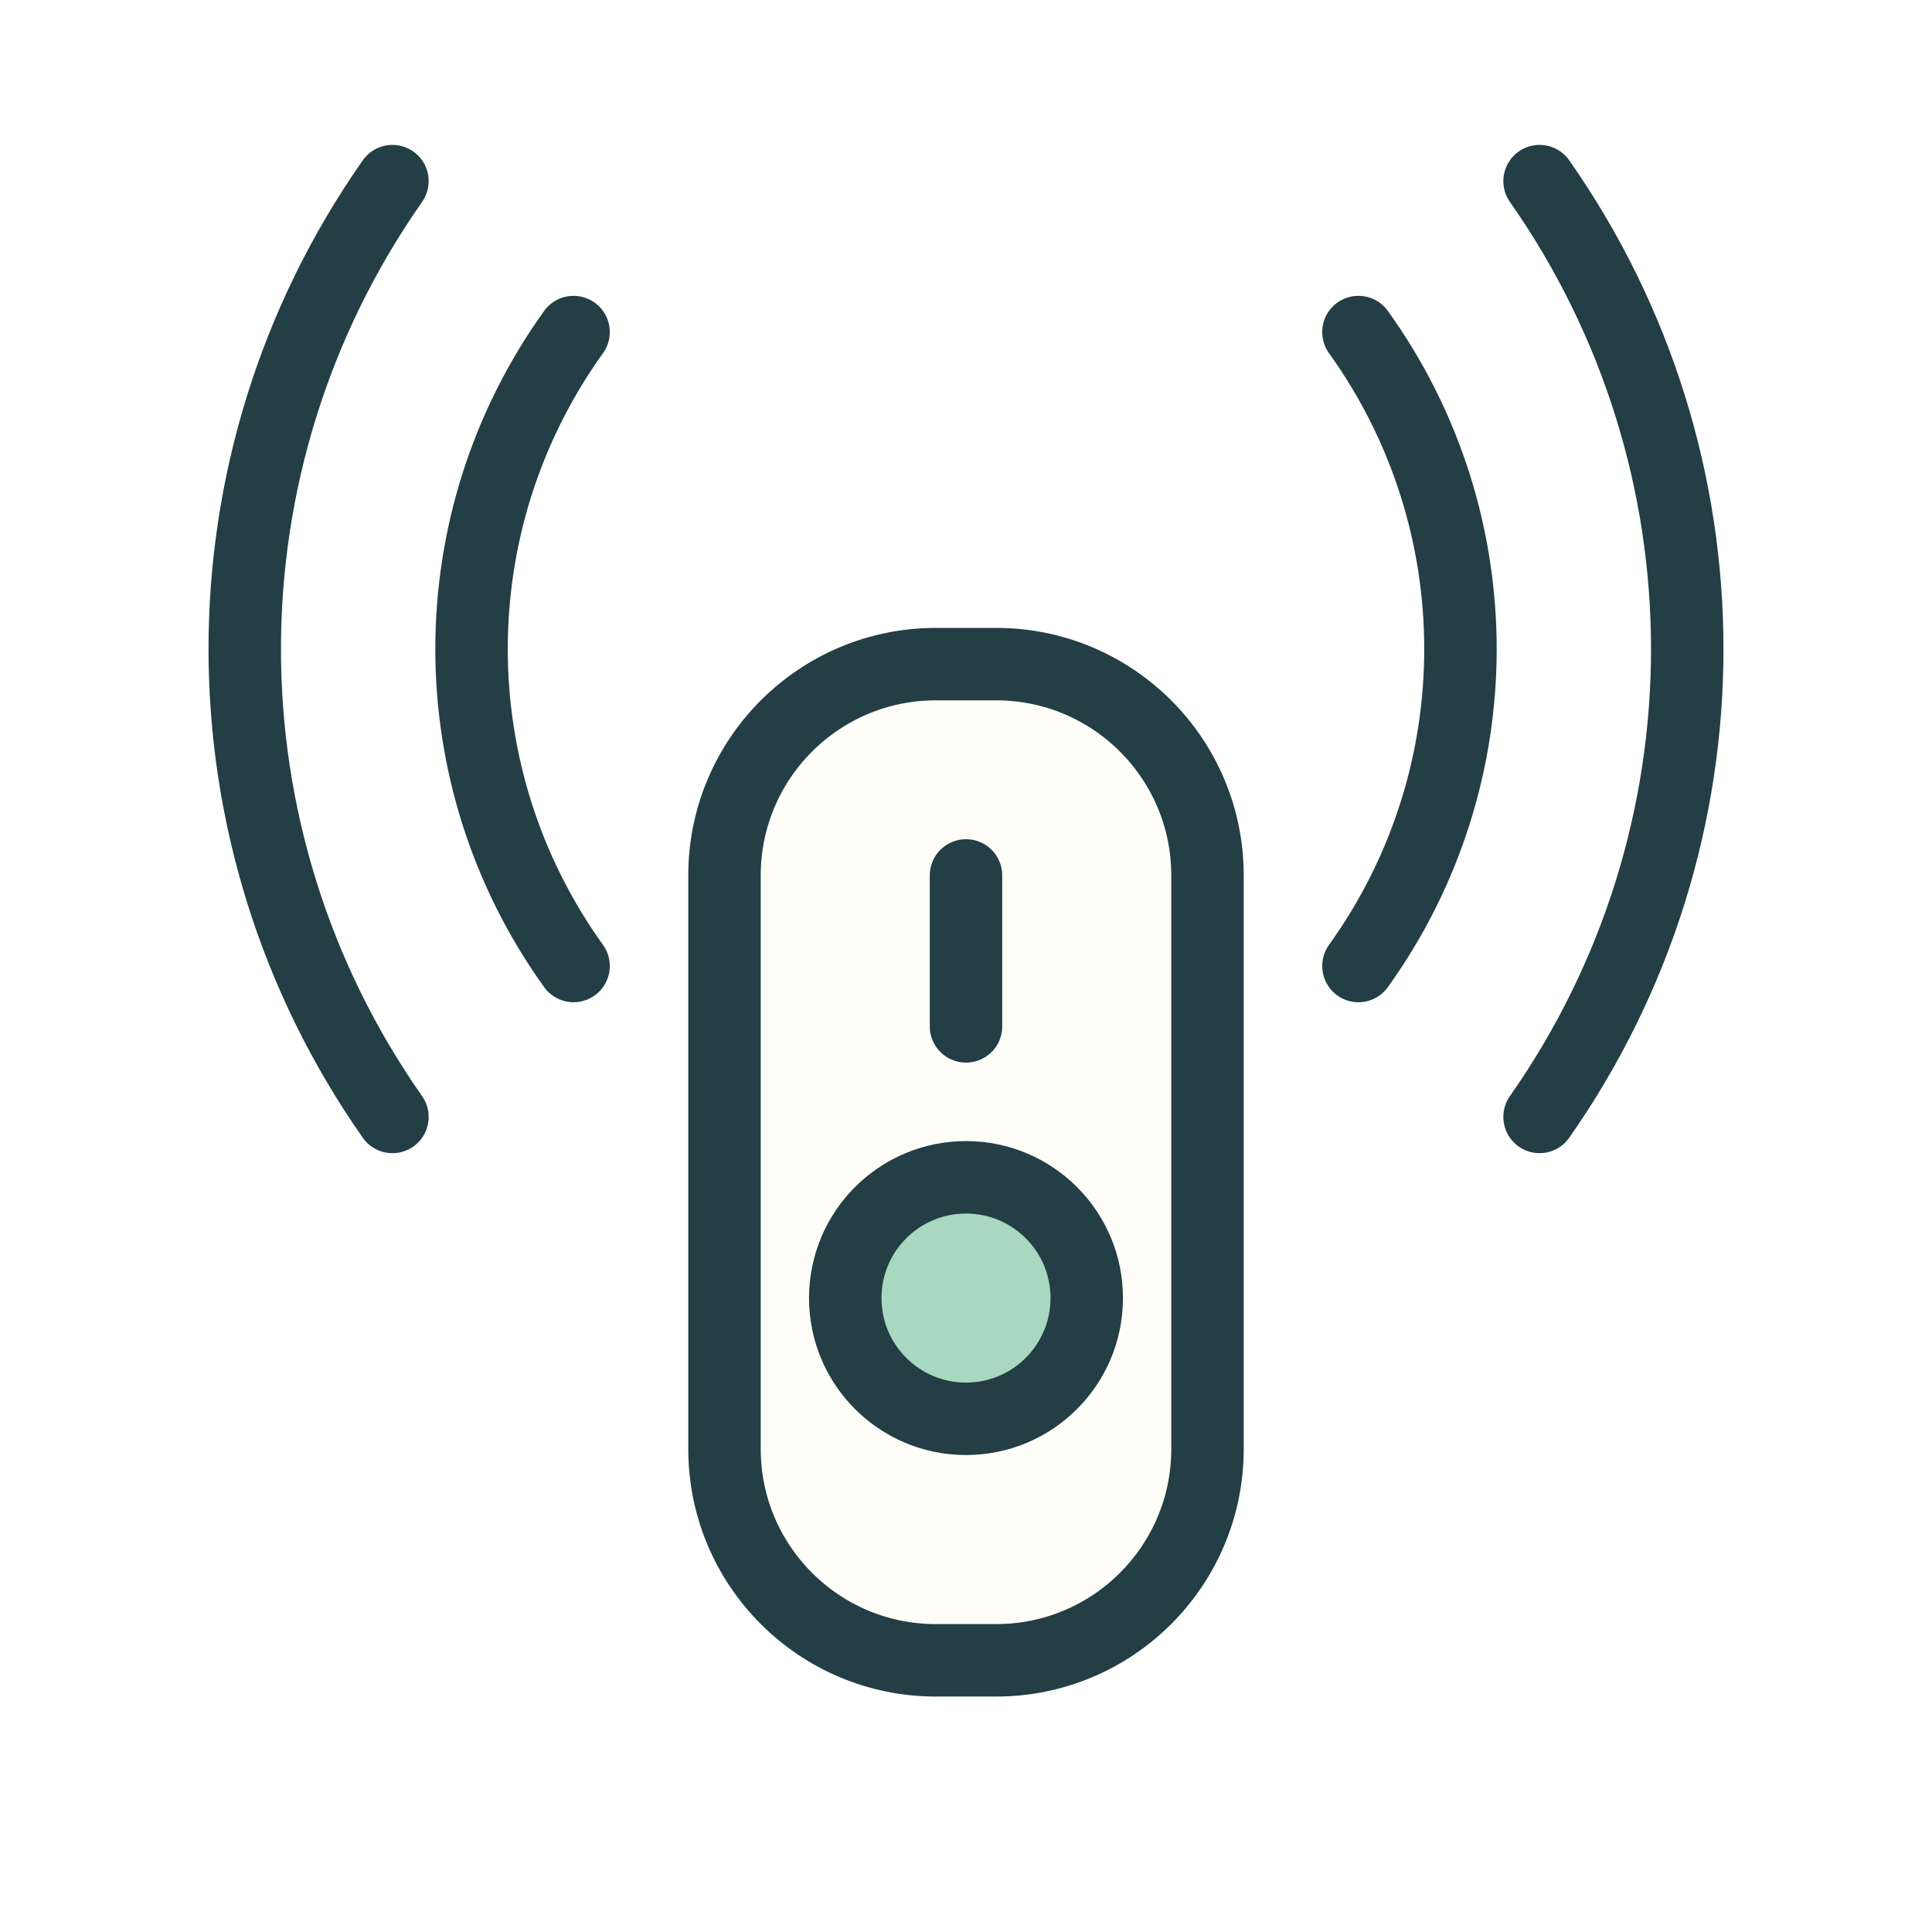
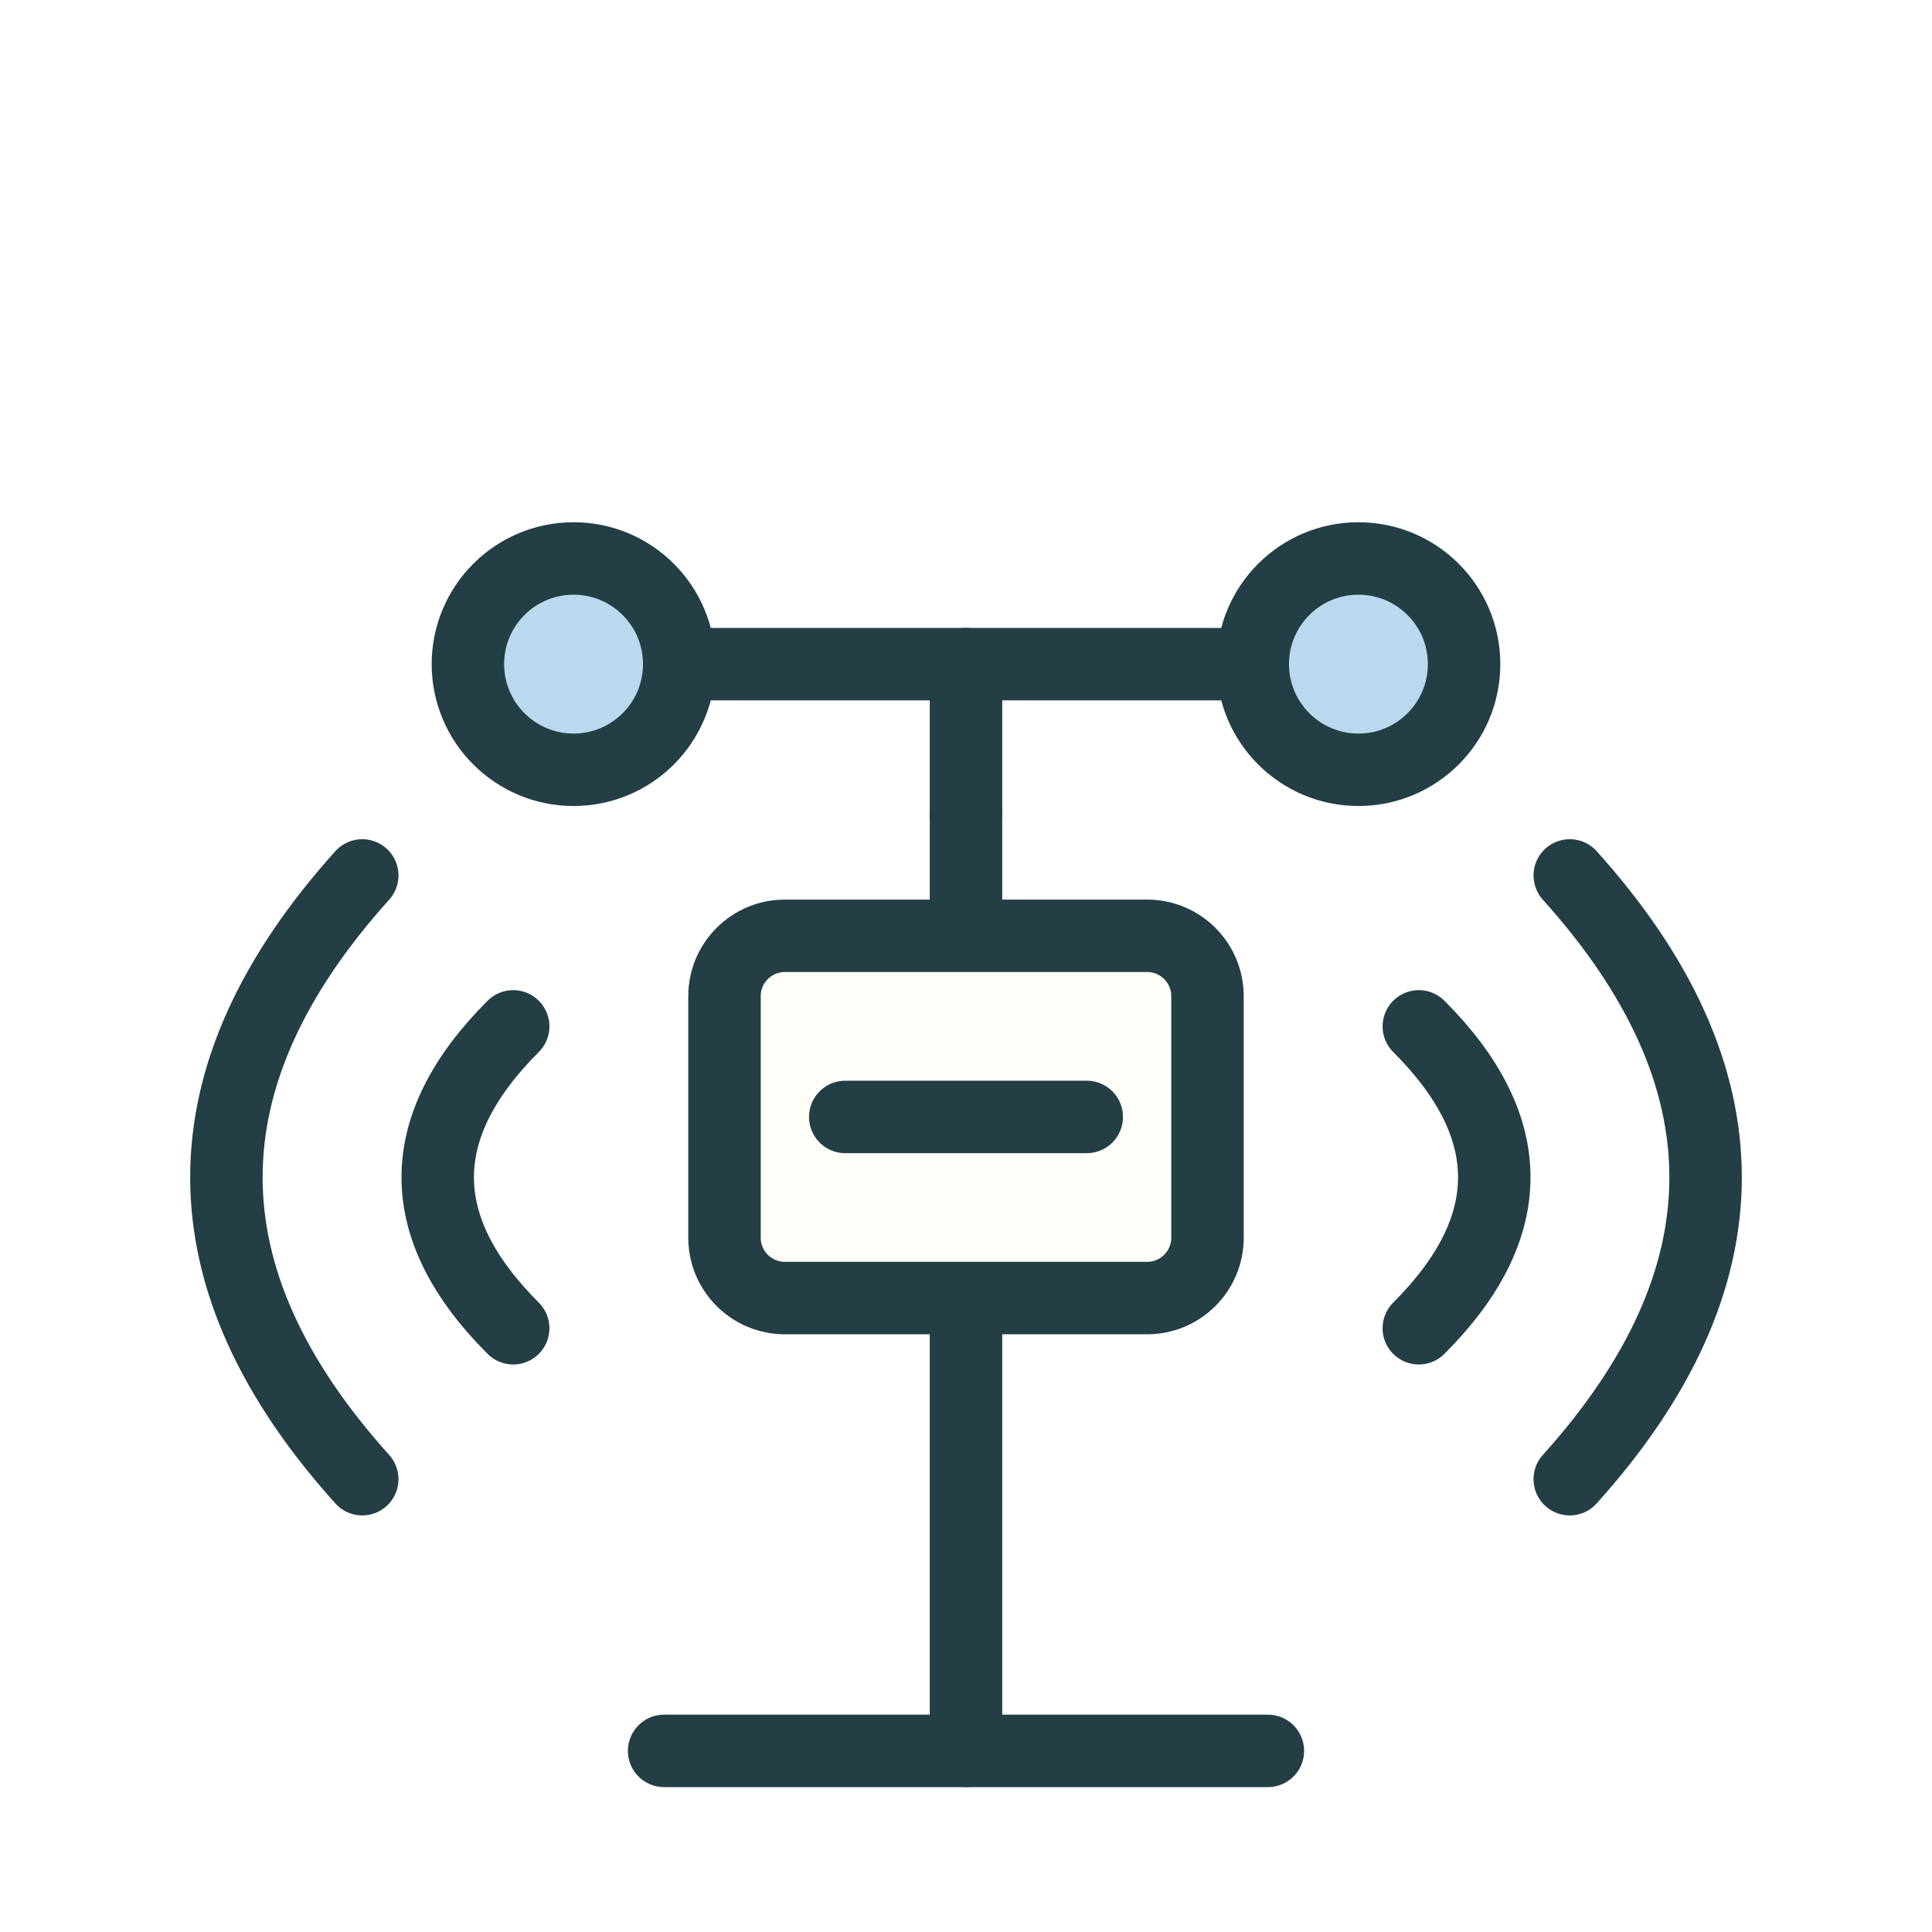
<svg xmlns="http://www.w3.org/2000/svg" width="64" height="64" viewBox="0 0 64 64">
  <g fill="none" stroke="#233E45" stroke-width="2.4" stroke-linecap="round" stroke-linejoin="round">
-     <rect x="24" y="22" width="16" height="33" rx="7" fill="#FFFDF7" />
-     <circle cx="32" cy="43" r="4" fill="#A8D8BF" />
-     <path d="M32 29v5M19 32a18 18 0 0 1 0-21m26 21a18 18 0 0 0 0-21M13 37a27 27 0 0 1 0-31m38 31a27 27 0 0 0 0-31" />
+     <path d="M32 58V27" />
+     <path d="M22 58h20" />
+     <rect x="24" y="31" width="16" height="12" rx="2" fill="#FFFDF7" />
+     <path d="M28 37h8" />
+     <path d="M21 22h22" />
+     <circle cx="19" cy="22" r="3.5" fill="#B9D9EE" />
+     <circle cx="45" cy="22" r="3.5" fill="#B9D9EE" />
+     <path d="M32 22v5" />
+     <path d="M47 34q5 5 0 10m5-15q9 10 0 20M17 34q-5 5 0 10m-5-15q-9 10 0 20" />
  </g>
</svg>
